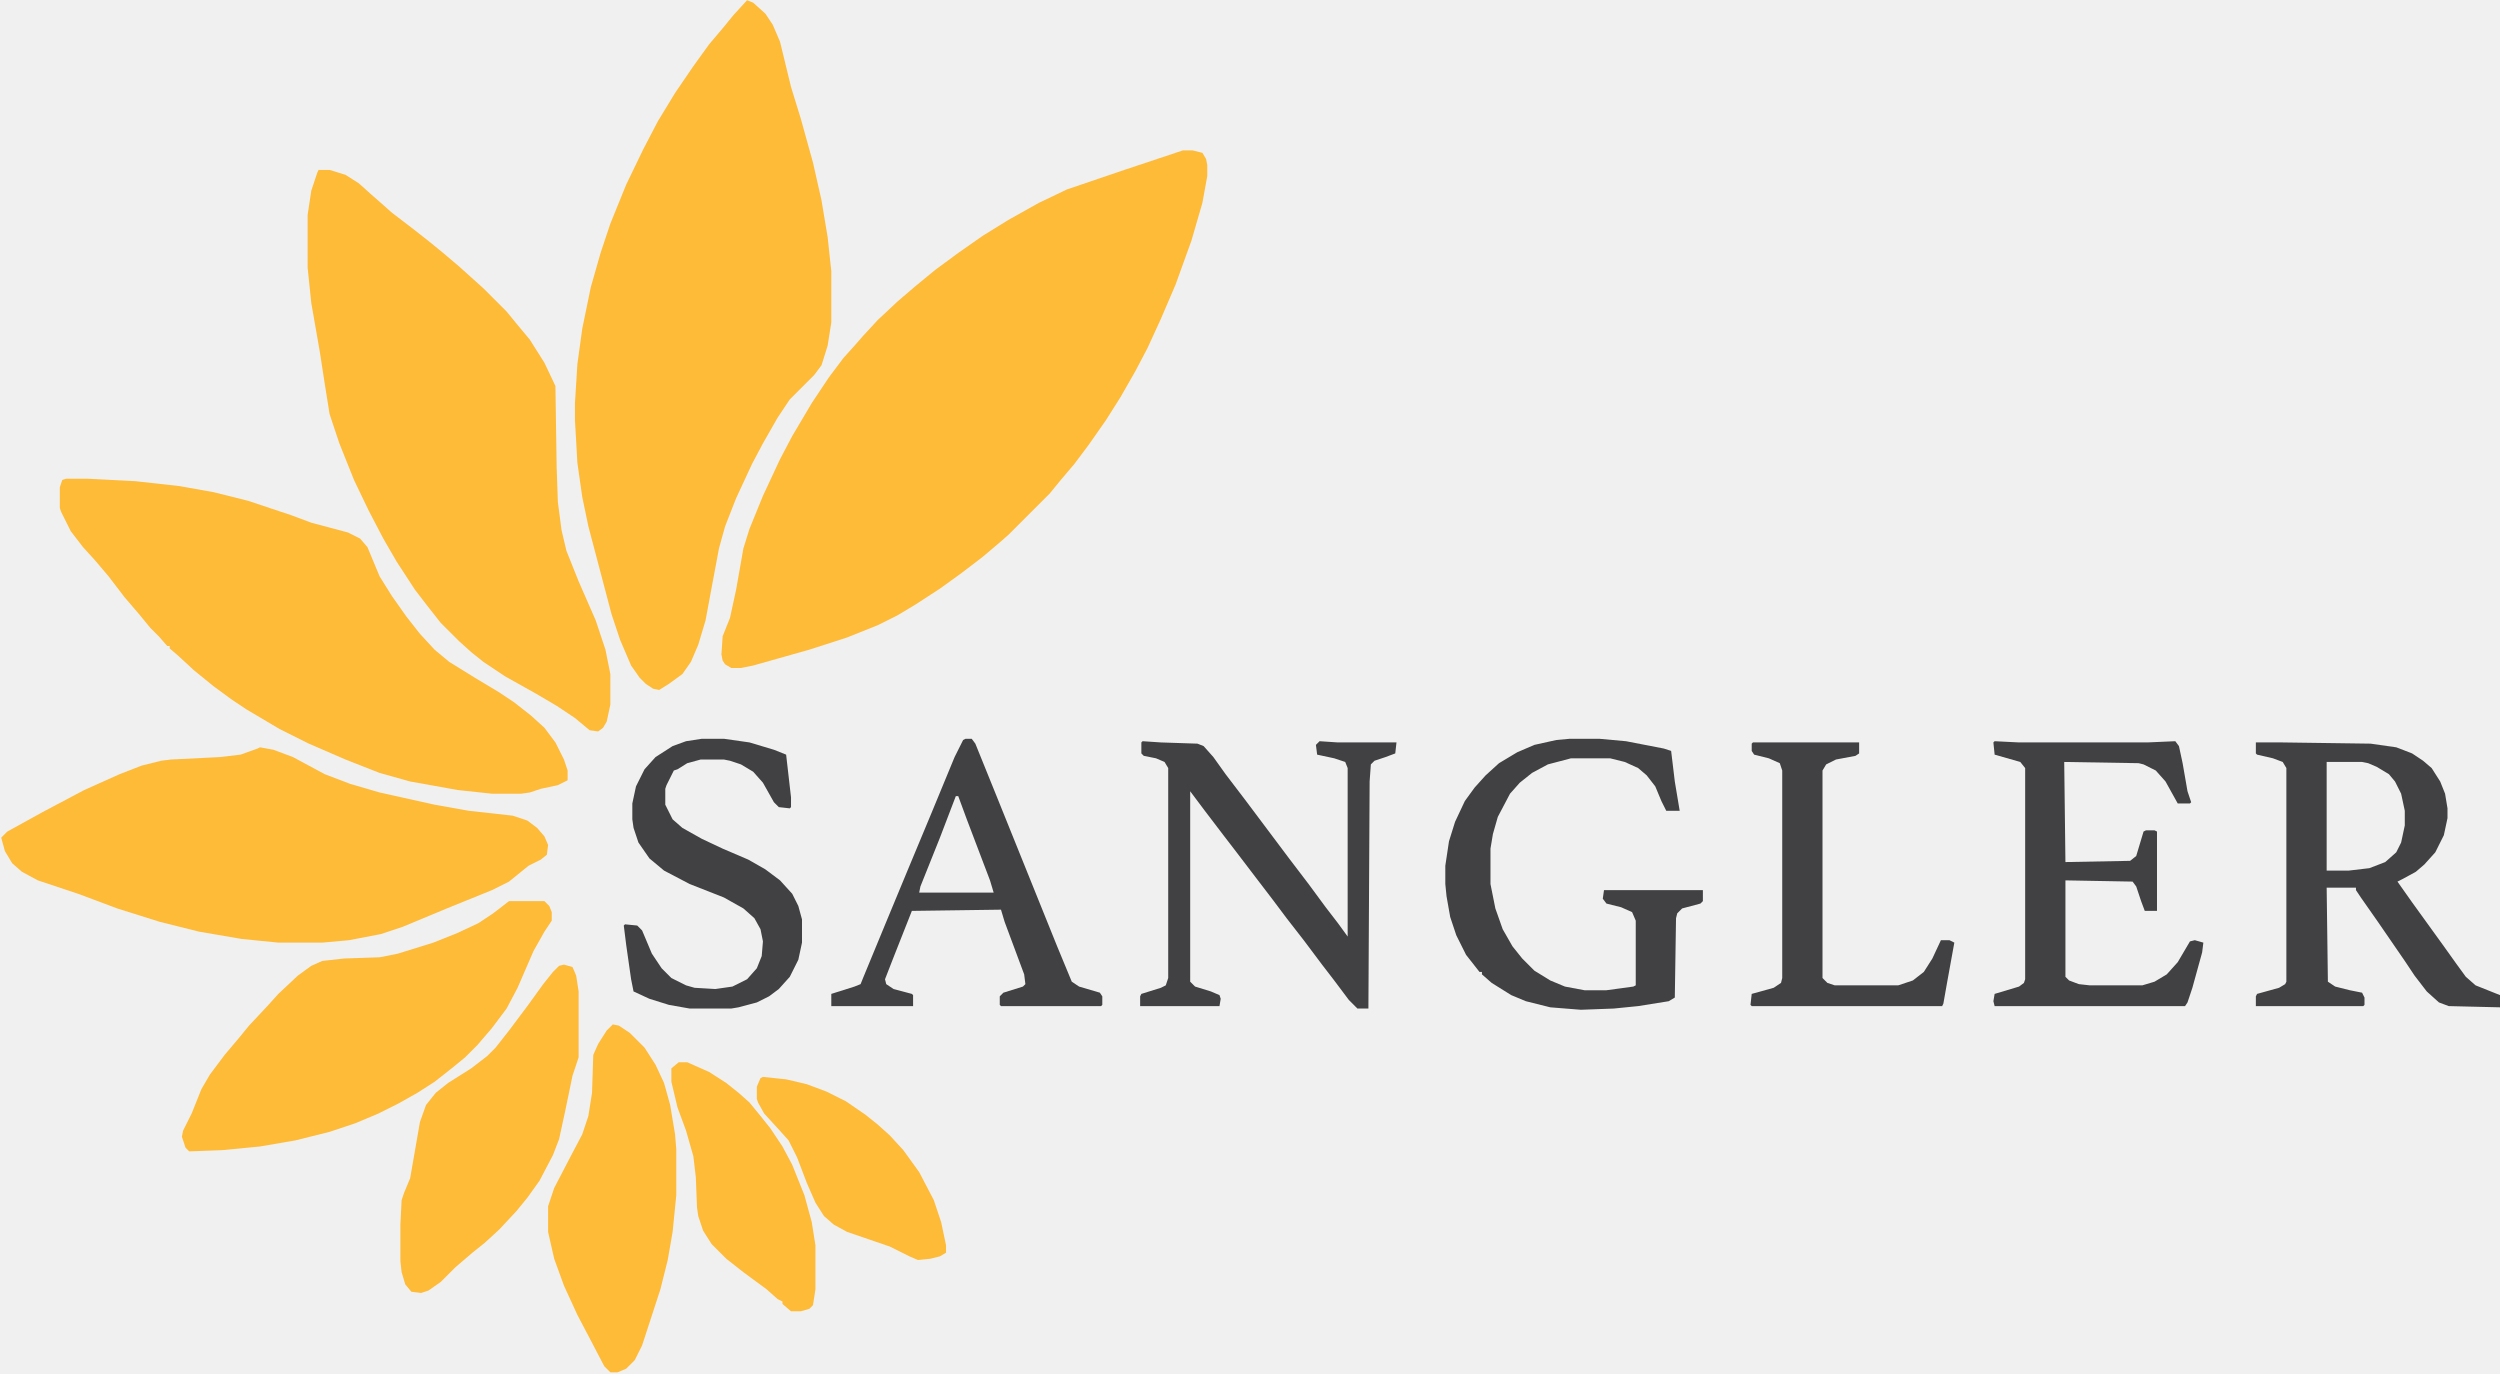
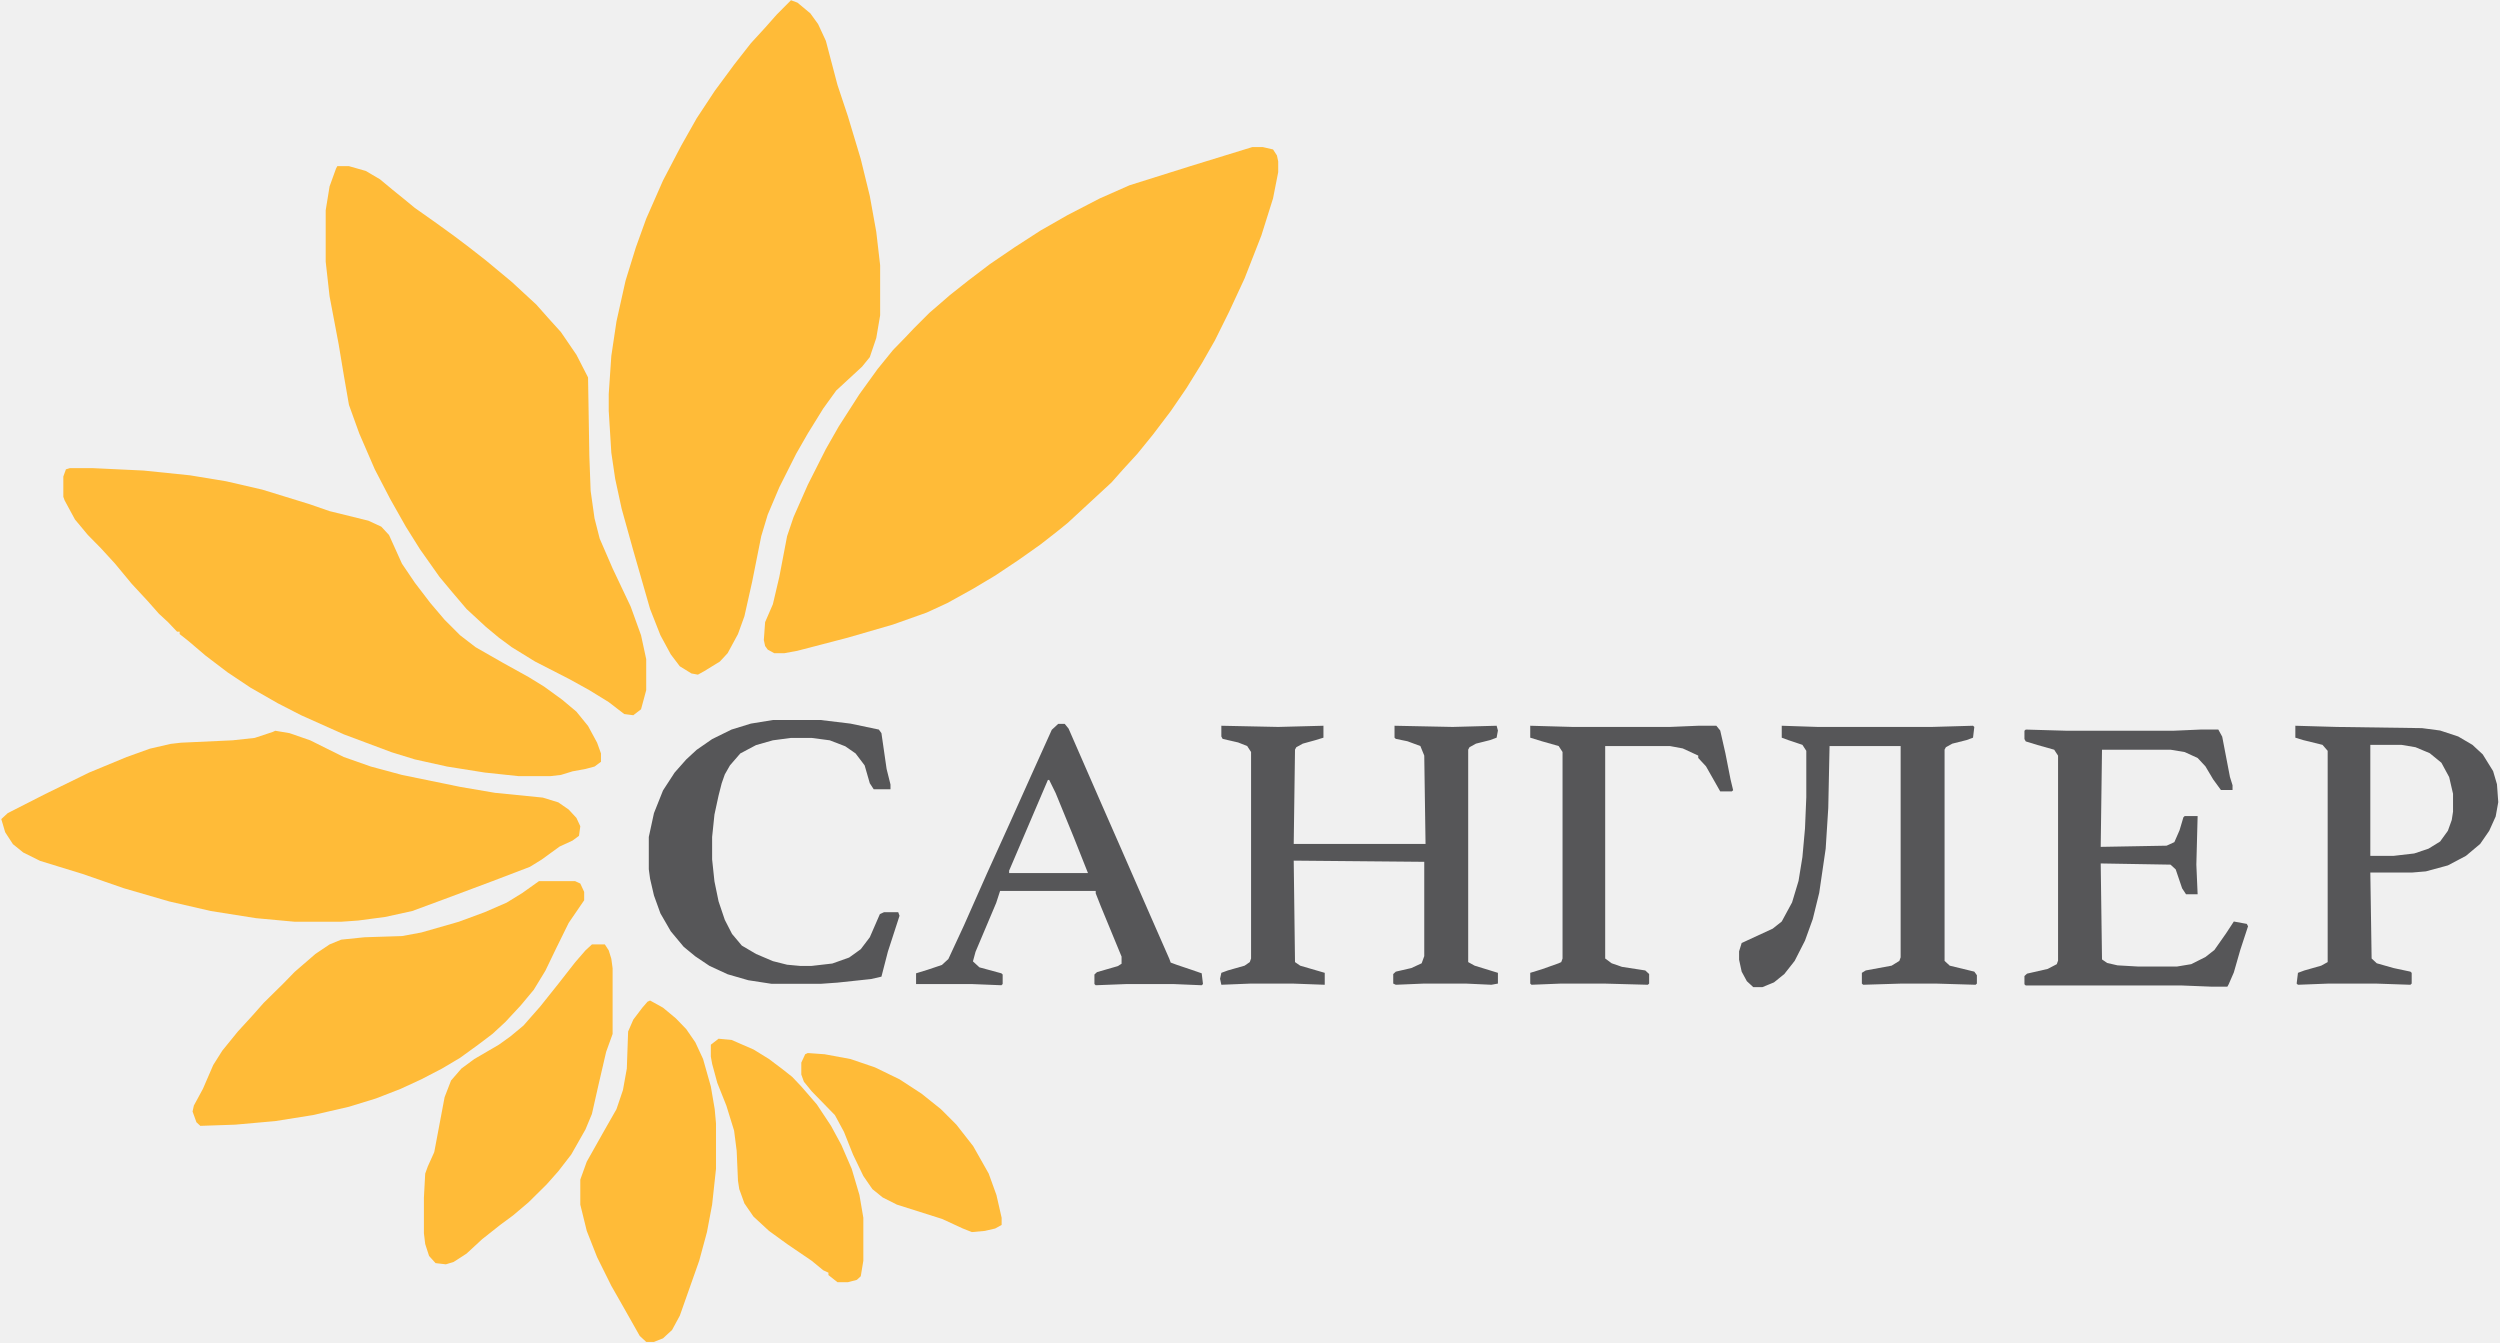
- <svg xmlns="http://www.w3.org/2000/svg" width="1280" height="703" viewBox="0 0 1280 703" fill="none">
-   <path d="M1155 380.125H1168.75L1213.75 380.75L1226.88 382.625L1235 385.75L1240.62 389.5L1245 393.25L1249.38 400.125L1251.88 406.375L1253.12 413.875V418.875L1251.25 427.625L1246.88 436.375L1241.25 442.625L1236.88 446.375L1230 450.125L1227.5 451.375L1235 462L1251.25 484.5L1257.5 493.25L1262.5 500.125L1267.5 504.5L1280 509.5V515.75L1253.75 515.125L1248.75 513.25L1242.5 507.625L1236.25 499.5L1231.25 492L1217.5 472L1208.75 459.5L1206.25 455.75V454.5H1191.25L1191.88 502.625L1195.62 505.125L1203.12 507L1209.38 508.25L1210.62 510.75V514.5L1210 515.125H1155V510.125L1155.62 508.875L1166.88 505.75L1170 503.875L1170.62 502.625V393.25L1168.75 390.125L1163.75 388.25L1155.62 386.375L1155 385.75V380.125ZM1191.25 390.125V445.75H1202.5L1213.12 444.5L1221.25 441.375L1226.88 436.375L1229.38 431.375L1231.25 422.625V415.125L1229.38 406.375L1226.25 400.125L1223.12 396.375L1216.88 392.625L1212.5 390.75L1209.38 390.125H1191.25Z" fill="#414143" />
-   <path d="M585 379.5L594.375 380.125L613.125 380.75L616.25 382L621.25 387.625L627.5 396.375L637.5 409.5L660 439.5L670 452.625L678.75 464.5L685 472.625L690 479.5V393.25L688.75 390.125L683.125 388.25L674.375 386.375L673.75 381.375L675.625 379.5L685 380.125H715L714.375 385.75L709.375 387.625L703.75 389.5L701.875 391.375L701.25 400.125L700.625 516.375H695L690.625 512L683.125 502L676.875 493.875L667.5 481.375L658.75 470.125L651.25 460.125L643.125 449.5L633.125 436.375L626.875 428.25L616.875 415.125L609.375 405.125V502.625L611.875 505.125L620 507.625L624.375 509.5L625 511.375L624.375 515.125H583.75V510.125L584.375 508.875L594.375 505.75L596.875 504.5L598.125 500.75V393.25L596.25 390.125L591.875 388.25L585.625 387L584.375 385.75V380.125L585 379.5Z" fill="#414143" />
-   <path d="M803.75 378.25H818.75L832.5 379.5L851.875 383.25L855.625 384.5L857.5 400.125L860 415.125H853.125L850.625 410.125L847.5 402.625L843.125 397L838.75 393.25L831.875 390.125L824.375 388.25H804.375L792.5 391.375L784.375 395.75L778.125 400.75L773.125 406.375L766.875 418.25L764.375 427L763.125 434.5V452.625L765.625 465.125L769.375 475.75L774.375 484.5L779.375 490.75L785.625 497L793.75 502L801.25 505.125L811.25 507H822.5L836.25 505.125L837.5 504.5V471.375L835.625 467L830 464.5L822.5 462.625L820.625 460.125L821.25 455.75H871.875V461.375L870.625 462.625L861.25 465.125L858.75 467.625L858.125 470.125L857.5 510.75L854.375 512.625L838.75 515.125L826.25 516.375L809.375 517L793.75 515.75L781.25 512.625L773.75 509.5L763.75 503.25L758.75 498.875V497.625H757.5L750.625 488.875L745.625 478.875L742.5 469.5L740.625 458.875L740 452.625V443.25L741.875 430.75L745 420.75L750 410.125L755 403.25L760.625 397L767.5 390.75L776.875 385.125L785.625 381.375L796.875 378.875L803.75 378.25Z" fill="#414143" />
-   <path d="M1021.25 379.5L1033.75 380.125H1099.38L1113.75 379.5L1115.62 382L1117.5 390.75L1120 405.125L1121.88 410.75L1121.25 411.375H1115L1108.75 400.125L1103.75 394.5L1097.5 391.375L1095 390.75L1056.88 390.125L1057.5 441.375L1090.62 440.75L1093.75 438.25L1097.5 425.75L1098.75 425.125H1103.12L1104.38 425.75V466.375H1098.12L1096.25 461.375L1093.75 453.875L1091.88 451.375L1057.5 450.75V500.125L1059.38 502L1064.38 503.875L1070 504.5H1096.88L1103.12 502.625L1109.38 498.875L1115 492.625L1121.25 482L1123.75 481.375L1128.12 482.625L1127.5 487.625L1122.5 505.75L1120 513.25L1118.75 515.125H1021.25L1020.62 512.625L1021.25 508.875L1033.75 505.125L1036.25 503.25L1036.88 501.375V393.25L1034.38 390.125L1021.25 386.375L1020.62 380.125L1021.25 379.5Z" fill="#414143" />
-   <path d="M494.375 378.25H497.5L499.375 380.75L510 407L541.25 484.5L548.75 502.625L552.5 505.125L563.125 508.25L564.375 510.125V514.5L563.75 515.125H512.5L511.875 514.5V510.125L513.75 508.25L523.75 505.125L525 503.875L524.375 498.875L514.375 472L512.5 465.75L466.875 466.375L457.5 490.125L453.125 501.375L453.75 503.875L457.5 506.375L466.875 508.875L467.5 509.5V515.125H425.625V508.875L437.5 505.125L440.625 503.875L441.875 500.75L453.75 472L464.375 446.375L476.875 416.375L488.75 387.625L493.125 378.875L494.375 378.25ZM489.375 407.625L481.25 428.875L471.25 453.875L470.625 457H508.75L506.875 450.75L495 419.5L490.625 407.625H489.375Z" fill="#414143" />
-   <path d="M359.375 378.25H370.625L383.75 380.125L396.25 383.875L402.5 386.375L405 408.25V413.25L404.375 413.875L398.75 413.25L396.25 410.75L390.625 400.75L385.625 395.125L379.375 391.375L373.75 389.5L370.625 388.875H358.75L351.875 390.75L346.875 393.875L345 394.5L341.25 402L340.625 403.875V412L344.375 419.5L349.375 423.875L359.375 429.5L370 434.5L383.125 440.125L391.875 445.125L399.375 450.75L405.625 457.625L408.75 463.875L410.625 470.75V482.625L408.75 491.375L404.375 500.125L398.75 506.375L393.75 510.125L387.5 513.25L378.125 515.75L374.375 516.375H353.125L342.5 514.5L332.5 511.375L324.375 507.625L323.125 501.375L320.625 483.875L319.375 473.875L320 473.25L326.25 473.875L328.75 476.375L333.75 488.25L338.75 495.75L343.75 500.75L351.25 504.5L355.625 505.75L366.25 506.375L375 505.125L382.5 501.375L387.5 495.75L390 489.5L390.625 482L389.375 475.75L386.25 470.125L380.625 465.125L370.625 459.5L353.125 452.625L340 445.75L332.5 439.5L326.875 431.375L324.375 423.875L323.75 419.5V411.375L325.625 402.625L330 393.875L335.625 387.625L344.375 382L351.25 379.5L359.375 378.25Z" fill="#414143" />
-   <path d="M605.625 77H610.625L615.625 78.25L617.5 81.375L618.125 84.5V90.125L615.625 103.875L610 123.25L601.875 145.75L594.375 163.25L587.5 178.25L581.25 190.125L573.75 203.25L566.25 215.125L557.5 227.625L550 237.625L543.125 245.75L537.5 252.625L516.25 273.875L511.25 278.25L503.125 285.125L492.5 293.25L481.25 301.375L468.75 309.5L459.375 315.125L449.375 320.125L433.75 326.375L414.375 332.625L385.625 340.75L379.375 342H374.375L371.25 340.125L370 338.25L369.375 335.125L370 325.75L373.75 316.375L376.875 302L380.625 280.75L383.75 270.75L390.625 253.875L399.375 235.125L405.625 223.25L415.625 206.375L424.375 193.25L431.875 183.25L437.5 177L441.875 172L449.375 163.875L459.375 154.5L468.125 147L478.75 138.25L490.625 129.5L503.125 120.75L516.25 112.625L531.875 103.875L546.25 97L575.625 87L605.625 77Z" fill="#FEBB38" />
-   <path d="M382.5 0.125L385.625 1.375L391.875 7L395.625 12.625L399.375 21.375L405 44.5L410 60.75L416.25 83.25L420.625 102.625L423.75 121.375L425.625 138.875V165.125L423.75 177L420.625 187L416.875 192L404.375 204.5L398.125 213.875L390.625 227L385 237.625L376.875 255.125L371.25 269.5L368.125 280.75L364.375 300.75L361.25 317.625L357.5 330.125L353.75 338.875L349.375 345.125L342.5 350.125L337.5 353.25L334.375 352.625L330.625 350.125L327.5 347L323.125 340.75L317.5 327.625L313.125 314.5L301.25 269.5L298.125 254.5L295.625 237L294.375 215.125V206.375L295.625 186.375L298.125 168.25L302.5 147L307.5 129.5L312.5 114.5L320.625 94.5L329.375 76.375L336.875 62L345.625 47.625L355 33.875L363.125 22.625L370 14.5L375.625 7.625L382.5 0.125Z" fill="#FEBB38" />
-   <path d="M163.125 87H168.75L176.875 89.5L183.75 93.875L190 99.5L195 103.875L200.625 108.875L211.25 117L220 123.875L226.875 129.5L235 136.375L247.5 147.625L259.375 159.5L265 166.375L271.25 173.875L278.75 185.75L284.375 197.625L285 238.875L285.625 257L287.5 271.375L290 282L296.25 297.625L305 317.625L310 332.625L312.5 345.125V360.75L310.625 369.5L308.75 372.625L306.25 374.5L301.875 373.875L294.375 367.625L285 361.375L274.375 355.125L258.75 346.375L247.5 338.875L241.25 333.875L235 328.25L225.625 318.875L218.75 310.125L212.5 302L203.125 287.625L196.25 275.75L188.75 261.375L181.25 245.75L173.75 227L168.75 212L166.25 196.375L163.75 180.125L159.375 155.125L157.5 137V110.125L159.375 97.625L162.5 88.25L163.125 87Z" fill="#FEBB38" />
-   <path d="M33.75 245.125H45L69.375 246.375L91.875 248.875L109.375 252L126.875 256.375L149.375 263.875L159.375 267.625L178.125 272.625L184.375 275.75L188.125 280.125L194.375 295.125L200.625 305.125L208.125 315.75L215 324.5L222.5 332.625L230 338.875L243.125 347L255.625 354.5L263.125 359.5L271.875 366.375L278.75 372.625L284.375 380.125L288.75 388.875L290.625 394.5V399.5L285.625 402L276.875 403.875L271.25 405.75L266.875 406.375H251.875L234.375 404.5L210 400.125L194.375 395.75L176.875 388.875L158.125 380.75L143.125 373.25L126.25 363.25L118.75 358.25L109.375 351.375L99.375 343.25L91.25 335.75L86.875 332V330.75H85.625L81.25 325.75L76.875 321.375L71.25 314.5L63.75 305.75L55.625 295.125L48.75 287L42.5 280.125L36.25 272L31.25 262L30.625 260.125V249.5L31.875 245.75L33.75 245.125Z" fill="#FEBB38" />
-   <path d="M133.125 382.625L140 383.875L150 387.625L166.25 396.375L179.375 401.375L194.375 405.75L222.5 412L240 415.125L262.5 417.625L270 420.125L275 423.875L278.75 428.25L280.625 432.625L280 437.625L276.875 440.125L270.625 443.25L260.625 451.375L251.875 455.75L228.75 465.125L206.25 474.5L195 478.25L178.75 481.375L165 482.625H142.5L123.75 480.75L101.875 477L81.875 472L60 465.125L40 457.625L19.375 450.75L11.25 446.375L6.25 442L2.5 435.75L0.625 428.875L3.75 425.75L21.875 415.75L43.125 404.5L61.25 396.375L72.5 392L82.5 389.5L87.5 388.875L112.5 387.625L123.125 386.375L131.875 383.25L133.125 382.625Z" fill="#FEBB38" />
-   <path d="M260.625 461.375H278.75L281.25 463.875L282.5 467V471.375L278.75 477L273.125 487L265 505.75L259.375 516.375L251.875 526.375L244.375 535.125L238.125 541.375L231.25 547L222.5 553.875L213.75 559.5L203.75 565.125L193.75 570.125L181.875 575.125L168.75 579.5L151.25 583.875L133.125 587L113.75 588.875L96.875 589.5L95 587.625L93.125 582L93.75 578.875L98.125 570.125L103.125 557.625L107.5 550.125L115 540.125L121.875 532L127.5 525.125L136.875 515.125L142.5 508.875L152.5 499.5L159.375 494.5L165 492L176.25 490.75L194.375 490.125L203.75 488.25L221.875 482.625L234.375 477.625L245 472.625L252.5 467.625L260.625 461.375Z" fill="#FEBB38" />
-   <path d="M288.75 493.875L293.125 495.125L295 499.5L296.25 507.625V541.375L293.125 550.75L289.375 568.875L286.25 583.25L283.125 591.375L276.25 604.5L270 613.25L264.375 620.125L255.625 629.5L248.125 636.375L241.875 641.375L233.125 648.875L225.625 656.375L219.375 660.75L215.625 662L210.625 661.375L207.5 657.625L205.625 651.375L205 645.75V627L205.625 614.5L206.875 610.75L210 603.25L215 574.5L218.125 565.75L223.125 559.5L229.375 554.5L241.25 547L249.375 540.75L253.75 536.375L260.625 527.625L270 515.125L278.125 503.875L283.125 497.625L286.25 494.5L288.75 493.875Z" fill="#FEBB38" />
-   <path d="M313.75 524.5L316.875 525.125L322.5 528.875L330 536.375L335.625 545.125L340 554.5L343.125 565.75L345.625 580.75L346.25 588.25V612L344.375 630.75L341.875 645.125L338.125 660.125L328.75 688.875L325 696.375L320.625 700.75L316.25 702.625H312.5L309.375 699.5L301.875 685.125L295.625 673.25L288.75 658.25L283.75 644.5L280.625 630.75V617.625L283.75 608.25L291.875 592.625L298.125 580.75L301.25 571.375L303.125 559.5L303.75 540.125L306.25 534.5L310.625 527.625L313.75 524.5Z" fill="#FEBB38" />
-   <path d="M347.5 543.875H351.875L363.125 548.875L371.875 554.5L378.125 559.5L383.75 564.5L389.375 571.375L394.375 577.625L400.625 587L405.625 596.375L411.875 612L415.625 625.75L417.5 637.625V660.125L416.25 668.25L414.375 670.125L410 671.375H405L400.625 667.625V666.375L398.125 665.125L392.5 660.125L380.625 651.375L371.875 644.5L364.375 637L360 630.125L357.5 622.625L356.875 618.25L356.25 602.625L355 592L351.25 578.875L346.875 567L343.75 553.875V547L347.5 543.875Z" fill="#FEBB38" />
-   <path d="M390.625 551.375L402.5 552.625L413.125 555.125L423.125 558.875L433.125 563.875L443.125 570.75L449.375 575.75L455.625 581.375L462.5 588.875L470.625 600.125L478.125 614.5L481.875 625.75L484.375 637.625V641.375L481.25 643.25L476.25 644.5L470 645.125L465.625 643.25L455.625 638.25L433.75 630.75L426.875 627L421.875 622.625L417.5 615.75L413.125 605.75L408.125 592.625L403.75 583.875L398.125 577.625L391.25 570.125L388.125 564.5L387.5 562.625V556.375L389.375 552L390.625 551.375Z" fill="#FEBB38" />
-   <path d="M897.5 380.125H951.875V385.75L950 387L940 388.875L935 391.375L933.125 394.5V500.75L935.625 503.25L939.375 504.5H971.875L979.375 502L985 497.625L989.375 490.75L993.75 481.375H998.125L1000.62 482.625L996.875 503.25L995 513.875L994.375 515.125H896.875L896.25 514.5L896.875 508.875L908.125 505.75L911.875 503.25L912.5 500.75V394.5L911.25 390.75L905.625 388.25L898.125 386.375L896.875 384.5V380.75L897.5 380.125Z" fill="#414143" />
+ <svg xmlns="http://www.w3.org/2000/svg" width="1309" height="703" viewBox="0 0 1309 703" fill="none">
+   <g clip-path="url(#clip0_1_2)">
+     <path d="M655.736 77H661.15L666.563 78.25L668.593 81.375L669.27 84.5V90.125L666.563 103.875L660.473 123.25L651.676 145.75L643.555 163.25L636.111 178.25L629.344 190.125L621.223 203.25L613.103 215.125L603.629 227.625L595.508 237.625L588.064 245.75L581.974 252.625L558.966 273.875L553.552 278.25L544.755 285.125L533.251 293.25L521.07 301.375L509.566 308.25L496.031 315.75L485.204 320.75L467.609 327L443.924 333.875L417.533 340.75L410.765 342H405.352L401.968 340.125L400.615 338.25L399.938 335.125L400.615 325.75L404.675 316.375L408.059 302L412.119 280.75L415.502 270.75L422.946 253.875L432.42 235.125L439.187 223.25L450.015 206.375L459.489 193.25L467.609 183.25L473.7 177L478.437 172L486.557 163.875L497.385 154.5L506.859 147L518.363 138.25L531.22 129.5L544.755 120.75L558.966 112.625L575.884 103.875L591.448 97L623.254 87L655.736 77Z" fill="#FFBB38" />
+     <path d="M414.149 0.125L417.533 1.375L424.3 7L428.36 12.625L432.42 21.375L438.511 44.5L443.924 60.75L450.691 83.25L455.428 102.625L458.812 121.375L460.842 138.875V165.125L458.812 177L455.428 187L451.368 192L437.834 204.5L431.067 213.875L422.946 227L416.856 237.625L408.059 255.125L401.968 269.5L398.585 280.75L393.848 304.5L389.787 322.625L386.404 332L380.99 342L376.93 346.375L368.809 351.375L365.426 353.25L362.042 352.625L355.952 348.875L351.215 342.625L345.801 332.625L340.387 318.875L331.59 288.25L325.499 266.375L322.116 250.75L320.086 237L318.732 215.125V206.375L320.086 186.375L322.793 168.25L327.53 147L332.943 129.5L338.357 114.5L347.154 94.5L356.628 76.375L364.749 62L374.223 47.625L384.374 33.875L393.171 22.625L400.615 14.5L406.705 7.625L414.149 0.125Z" fill="#FFBB38" />
+     <path d="M176.622 87H182.713L191.51 89.5L198.954 93.875L205.721 99.5L211.135 103.875L217.225 108.875L228.729 117L238.203 123.875L245.647 129.5L254.444 136.375L267.979 147.625L280.836 159.5L286.927 166.375L293.694 173.875L301.814 185.75L307.905 197.625L308.582 238.875L309.258 257L311.288 271.375L313.995 282L320.762 297.625L330.236 317.625L335.65 332.625L338.357 345.125V361.375L335.65 371.375L331.59 374.5L326.853 373.875L318.732 367.625L308.582 361.375L298.431 355.75L280.16 346.375L267.979 338.875L261.212 333.875L254.444 328.25L244.294 318.875L236.85 310.125L230.083 302L219.932 287.625L212.488 275.75L204.368 261.375L196.247 245.75L188.126 227L182.713 212L180.006 196.375L177.299 180.125L172.562 155.125L170.532 137V110.125L172.562 97.625L175.946 88.25L176.622 87Z" fill="#FFBB38" />
+     <path d="M36.543 245.125H48.723L75.115 246.375L99.477 248.875L118.425 252L137.373 256.375L161.735 263.875L172.562 267.625L192.863 272.625L199.631 275.75L203.691 280.125L210.458 295.125L217.225 305.125L225.346 315.75L232.79 324.5L240.91 332.625L249.031 338.875L263.242 347L276.776 354.5L284.897 359.5L294.371 366.375L301.814 372.625L307.905 380.125L312.642 388.875L314.672 394.5V398.875L311.288 401.375L306.551 402.625L299.784 403.875L293.694 405.75L288.28 406.375H271.362L253.768 404.5L234.143 401.375L217.225 397.625L205.044 393.875L180.006 384.5L157.674 374.5L145.494 368.25L131.283 360.125L119.102 352L107.598 343.25L98.8 335.75L94.063 332V330.75H92.71L87.973 325.75L83.236 321.375L77.145 314.5L69.025 305.75L60.228 295.125L52.784 287L46.017 280.125L39.249 272L33.836 262L33.159 260.125V249.5L34.512 245.75L36.543 245.125Z" fill="#FFBB38" />
+     <path d="M144.14 382.625L151.584 383.875L162.411 387.625L180.006 396.375L194.217 401.375L210.458 405.75L240.91 412L259.181 415.125L284.22 417.625L292.34 420.125L297.754 423.875L301.814 428.25L303.845 432.625L303.168 437.625L299.784 440.125L293.017 443.25L283.543 450.125L277.453 453.875L257.828 461.375L232.79 470.75L215.872 477L201.661 480.125L187.45 482L178.652 482.625H154.291L133.989 480.75L110.304 477L88.65 472L64.965 465.125L43.31 457.625L20.978 450.75L12.181 446.375L6.767 442L2.707 435.75L0.677 428.875L4.06 425.75L23.685 415.75L46.693 404.5L66.318 396.375L78.499 392L89.326 389.5L94.74 388.875L121.809 387.625L133.313 386.375L142.787 383.25L144.14 382.625Z" fill="#FFBB38" />
+     <path d="M282.19 461.375H301.138L303.845 462.625L305.875 467V471.375L297.754 483.25L290.987 497L285.573 508.25L279.483 518.25L272.716 526.375L264.595 535.125L257.828 541.375L250.384 547L240.91 553.875L231.436 559.5L220.609 565.125L209.781 570.125L196.924 575.125L182.713 579.5L163.765 583.875L144.14 587L123.162 588.875L104.891 589.5L102.861 587.625L100.83 582L101.507 578.875L106.244 570.125L111.658 557.625L116.395 550.125L124.515 540.125L131.959 532L138.05 525.125L148.2 515.125L154.291 508.875L165.118 499.5L172.562 494.5L178.652 492L190.833 490.75L210.458 490.125L220.609 488.25L240.233 482.625L253.768 477.625L265.272 472.625L273.392 467.625L282.19 461.375Z" fill="#FFBB38" />
+     <path d="M309.935 494.5H316.702L318.732 497.625L320.086 502L320.762 507V541.375L317.379 550.75L313.319 568.25L309.935 583.25L306.551 591.375L299.108 604.5L292.34 613.25L286.25 620.125L276.776 629.5L268.655 636.375L261.888 641.375L252.414 648.875L244.294 656.375L237.527 660.75L233.466 662L228.053 661.375L224.669 657.625L222.639 651.375L221.962 645.75V627L222.639 614.5L223.992 610.75L227.376 603.25L232.79 574.5L236.173 565.75L241.587 559.5L248.354 554.5L261.212 547L267.302 542.625L274.069 537L282.866 527L292.34 515.125L301.138 503.875L306.551 497.625L309.935 494.5Z" fill="#FFBB38" />
+     <path d="M340.387 523.875L347.154 527.625L353.921 533.25L359.335 538.875L364.072 545.75L368.132 554.5L372.193 568.875L374.223 580.75L374.9 588.25V612L372.869 630.75L370.163 645.125L366.102 660.125L355.952 688.875L351.891 696.375L347.154 700.75L342.417 702.625H338.357L334.973 699.5L326.853 685.125L320.086 673.25L312.642 658.25L307.228 644.5L303.845 630.75V617.625L307.228 608.25L316.025 592.625L322.793 580.75L326.176 570.75L328.206 559.5L328.883 540.125L331.59 533.875L336.327 527.625L339.034 524.5L340.387 523.875Z" fill="#FFBB38" />
+     <path d="M639.495 380L669.27 380.625L692.955 380V386.25L688.895 387.5L682.128 389.375L678.744 391.25L678.067 392.5L677.391 441.875H746.415L745.739 395.625L743.709 390.625L736.941 388.125L730.851 386.875L730.174 386.25V380L760.626 380.625L783.635 380L784.311 382.5L783.635 386.25L780.251 387.5L772.807 389.375L769.424 391.25L768.747 392.5V503.75L772.131 505.625L784.311 509.375V515L780.928 515.625L767.394 515H745.739L730.851 515.625L729.498 515V510L730.851 508.75L738.972 506.875L744.385 504.375L745.739 500.625V451.25L677.391 450.625L678.067 503.75L680.774 505.625L693.632 509.375V515.625L676.714 515H655.059L639.495 515.625L638.818 512.5L639.495 509.375L642.878 508.125L651.676 505.625L654.382 503.75L655.059 501.875V393.75L653.029 390.625L648.292 388.75L640.171 386.875L639.495 385.625V380Z" fill="#565658" />
+     <path d="M932.918 380L951.866 380.625H1011.42L1033.08 380L1033.75 380.625L1033.08 386.25L1029.69 387.5L1022.24 389.375L1018.86 391.25L1018.18 392.5V503.125L1020.89 505.625L1033.75 508.75L1035.1 510.625V515L1034.42 515.625L1013.45 515H995.852L975.551 515.625L974.874 515V509.375L976.904 508.125L990.439 505.625L994.499 503.125L995.176 501.25V390.625H957.956L957.28 423.125L955.926 444.375L952.543 467.5L949.159 481.25L945.099 492.5L939.685 503.125L934.271 510L928.858 514.375L922.767 516.875H918.03L914.647 513.75L911.94 508.75L910.586 502.5V498.125L911.94 493.75L928.181 486.25L932.918 482.5L938.332 472.5L941.715 461.25L943.745 448.75L945.099 433.75L945.775 417.5V393.125L943.745 390L936.301 387.5L932.918 386.25V380Z" fill="#565658" />
+     <path d="M1060.69 382L1082.34 382.62H1137.82L1152.04 382H1161.51L1163.55 385.722L1167.6 406.816L1168.96 411.158V413.64H1162.87L1158.8 408.056L1154.74 401.232L1150.68 396.889L1143.92 393.787L1136.48 392.547H1100.61L1099.93 443.419L1134.44 442.798L1138.5 440.937L1141.21 434.733L1143.24 427.909L1143.92 427.289H1150.68L1150.01 452.725L1150.68 468.234H1144.6L1142.56 465.132L1139.19 455.206L1136.48 452.725L1099.93 452.104L1100.61 502.356L1103.31 504.217L1108.73 505.458L1119.56 506.078H1139.86L1147.31 504.838L1154.74 501.115L1159.48 497.393L1165.57 488.707L1169.63 482.503L1176.4 483.744L1177.08 484.985L1173.01 497.393L1169.63 509.18L1166.93 515.384L1166.25 516.625H1158.13L1142.56 516.005H1060.69L1060 515.384V511.041L1061.36 509.801L1072.19 507.319L1076.93 504.838L1077.6 502.976V395.649L1075.56 392.547L1066.77 390.065L1060.69 388.204L1060 386.963V382.62L1060.69 382Z" fill="#565658" />
+     <path d="M376.253 543.875L383.02 544.5L394.524 549.5L402.645 554.5L410.089 560.125L414.826 563.875L419.563 568.875L427.683 578.25L435.127 589.5L440.541 599.5L445.955 612L450.015 625.75L452.045 637.625V660.125L450.692 668.25L448.661 670.125L443.924 671.375H438.511L433.774 667.625V666.375L431.067 665.125L424.976 660.125L412.119 651.375L402.645 644.5L394.524 637L389.787 630.125L387.08 622.625L386.404 618.25L385.727 602.625L384.374 592L380.313 578.875L375.576 567L372.869 557L372.193 553.25V547L376.253 543.875Z" fill="#FFBB38" />
+     <path d="M1201.84 380L1223.5 380.625L1268.17 381.25L1277.64 382.5L1287.12 385.625L1294.56 390L1299.97 395L1305.39 403.75L1307.41 410.625L1308.09 420L1306.74 427.5L1303.36 435L1298.62 441.875L1291.17 448.125L1281.71 453.125L1270.2 456.25L1262.76 456.875H1241.1L1241.78 501.875L1244.48 504.375L1253.27 506.875L1262.08 508.75L1262.76 509.375V515L1262.08 515.625L1243.81 515H1219.45L1203.21 515.625L1202.53 515L1203.21 509.375L1206.59 508.125L1215.38 505.625L1218.77 503.75V393.125L1216.06 390L1205.92 387.5L1201.84 386.25V380ZM1241.1 390V448.125H1253.27L1264.1 446.875L1271.55 444.375L1277.64 440.625L1281.71 435L1283.73 429.375L1284.41 425V415.625L1282.38 406.875L1278.32 399.375L1272.22 394.375L1264.78 391.25L1257.35 390H1241.1Z" fill="#565658" />
+     <path d="M554.093 379H557.477L559.507 381.5L576.425 420.25L586.576 443.375L602.14 479L612.291 502.125L612.967 504L616.351 505.25L623.795 507.75L629.209 509.625L629.885 515.25L629.209 515.875L614.321 515.25H589.959L573.718 515.875L573.041 515.25V510.25L574.395 509L585.222 505.875L587.252 504.625V500.875L576.425 474.625L573.718 467.75V466.5H523.641L521.611 472.75L510.784 498.375L509.43 503.375L512.814 506.5L524.318 509.625L524.995 510.25V515.25L524.318 515.875L508.754 515.25H479.655V509.625L485.745 507.75L493.189 505.25L496.573 502.125L504.693 484.625L516.874 457.125L529.055 430.25L540.559 404.625L550.71 382.125L554.093 379ZM548.68 408.375L528.378 455.875V457.125H569.658L562.214 438.375L552.74 415.25L549.356 408.375H548.68Z" fill="#565658" />
+     <path d="M404.675 377H429.713L445.278 378.875L460.166 382L461.519 383.875L464.226 402.625L466.256 410.75V413.25H457.459L455.429 410.125L452.722 400.75L447.985 394.5L442.571 390.75L434.45 387.625L424.976 386.375H414.149L404.675 387.625L395.878 390.125L387.622 394.5L382.208 400.75L379.501 405.5L377.877 410.125L376.253 416.5L374.087 426.5L372.869 438.25V450L374.087 461.5L376.253 472L379.501 481.625L383.291 489L388.434 495.125L395.878 499.5L404.675 503.25L412.119 505.125L418.886 505.75H424.976L435.804 504.5L444.601 501.375L450.692 497L455.429 490.75L460.707 478.625L462.872 477.625H470.316L470.993 479.5L464.903 498.25L461.519 511.375L456.105 512.625L438.511 514.5L429.713 515.125H403.998L391.817 513.25L380.99 510.125L371.516 505.75L364.072 500.75L357.982 495.75L351.215 487.625L345.801 478.25L342.417 468.875L340.387 460.125L339.71 455.125V438.25L342.417 425.75L347.154 413.875L353.245 404.5L359.335 397.625L364.749 392.625L372.869 387L383.02 382L393.171 378.875L404.675 377Z" fill="#565658" />
+     <path d="M422.946 551.375L431.744 552L445.278 554.5L458.135 558.875L470.993 565.125L482.497 572.625L492.648 580.75L500.768 588.875L509.566 600.125L517.686 614.5L521.746 625.75L524.453 637.625V641.375L521.07 643.25L515.656 644.5L508.889 645.125L504.152 643.25L493.324 638.25L469.639 630.75L462.196 627L456.782 622.625L452.045 615.75L446.631 604.5L441.894 592.625L437.157 583.875L424.976 571.375L420.916 566.375L419.563 562.625V556.375L421.593 552L422.946 551.375Z" fill="#FFBB38" />
+     <path d="M801.229 380L823.561 380.625H874.314L889.202 380H898.676L900.706 382.5L903.413 394.375L906.12 408.125L907.473 413.75L906.797 414.375H900.706L893.262 401.25L889.202 396.875V395.625L881.082 391.875L874.314 390.625H840.479V501.875L843.862 504.375L849.276 506.25L861.457 508.125L863.487 510V515L862.81 515.625L839.802 515H817.471L801.906 515.625L801.229 515V509.375L807.32 507.5L816.117 504.375L817.471 503.75L818.147 501.875V393.75L816.117 390.625L807.32 388.125L801.229 386.25V380Z" fill="#565658" />
+   </g>
+   <defs>
+     <clipPath id="clip0_1_2">
+       <rect width="1309" height="703" fill="white" />
+     </clipPath>
+   </defs>
</svg>
